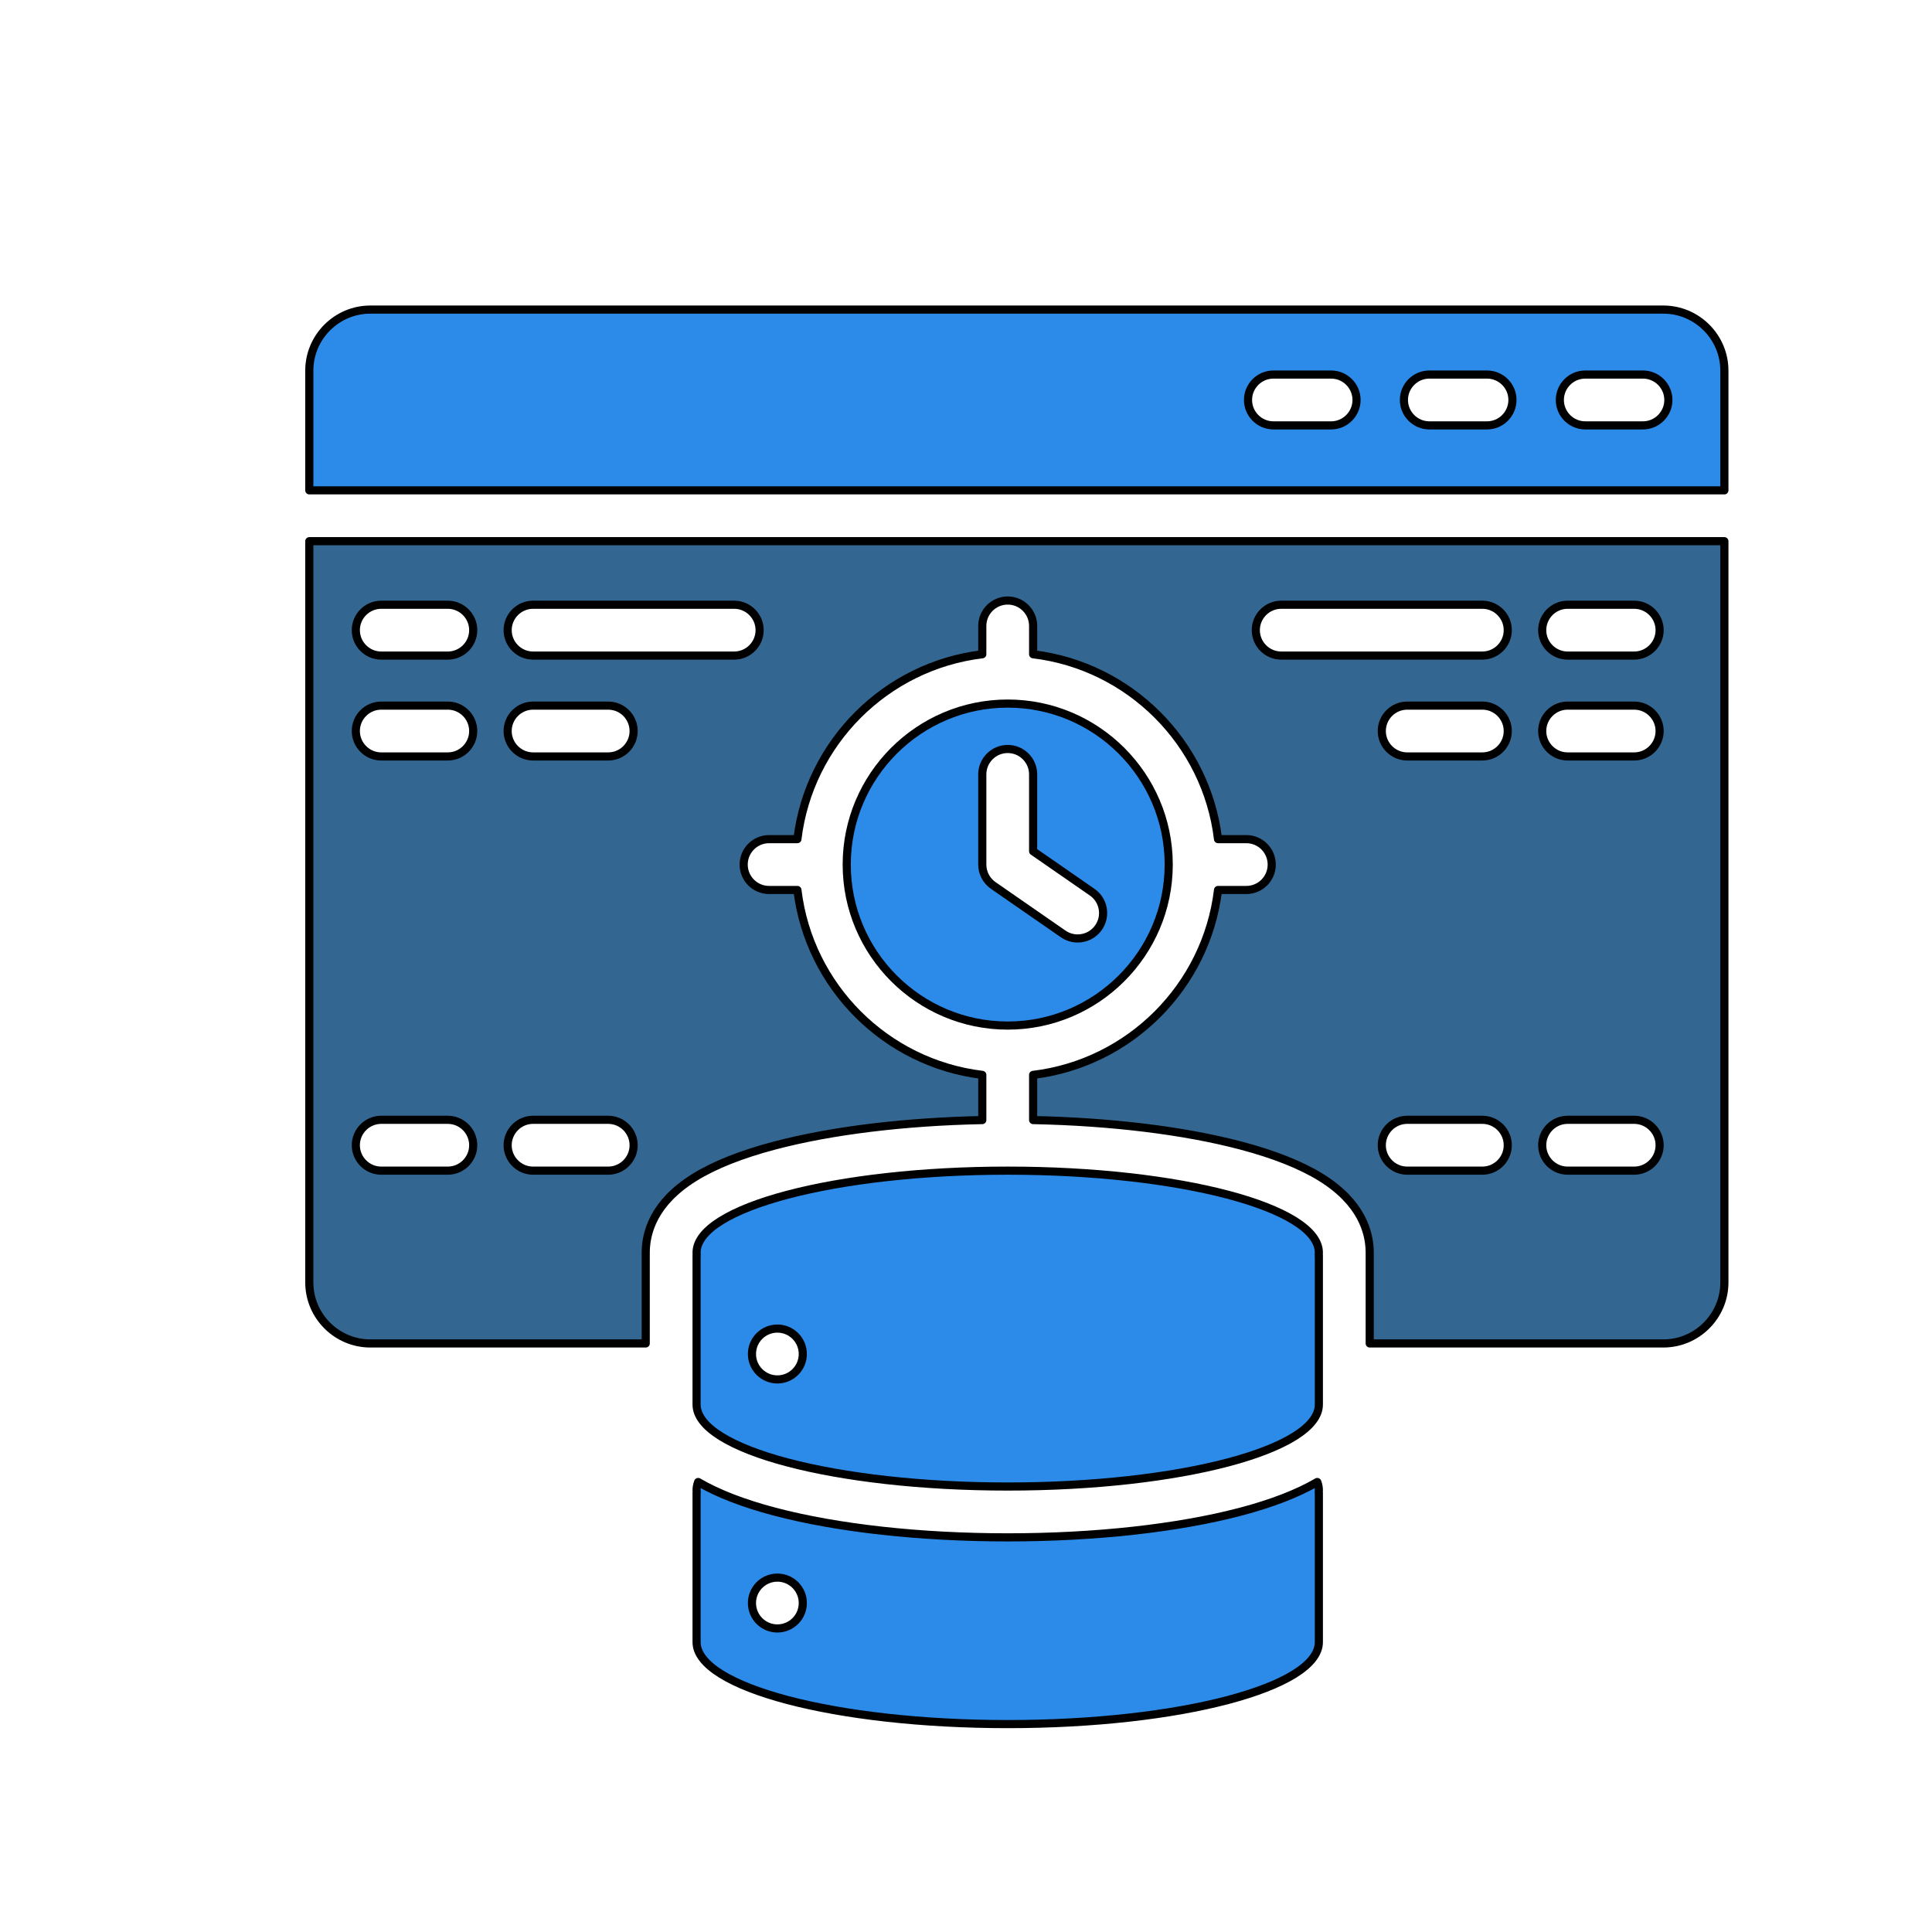
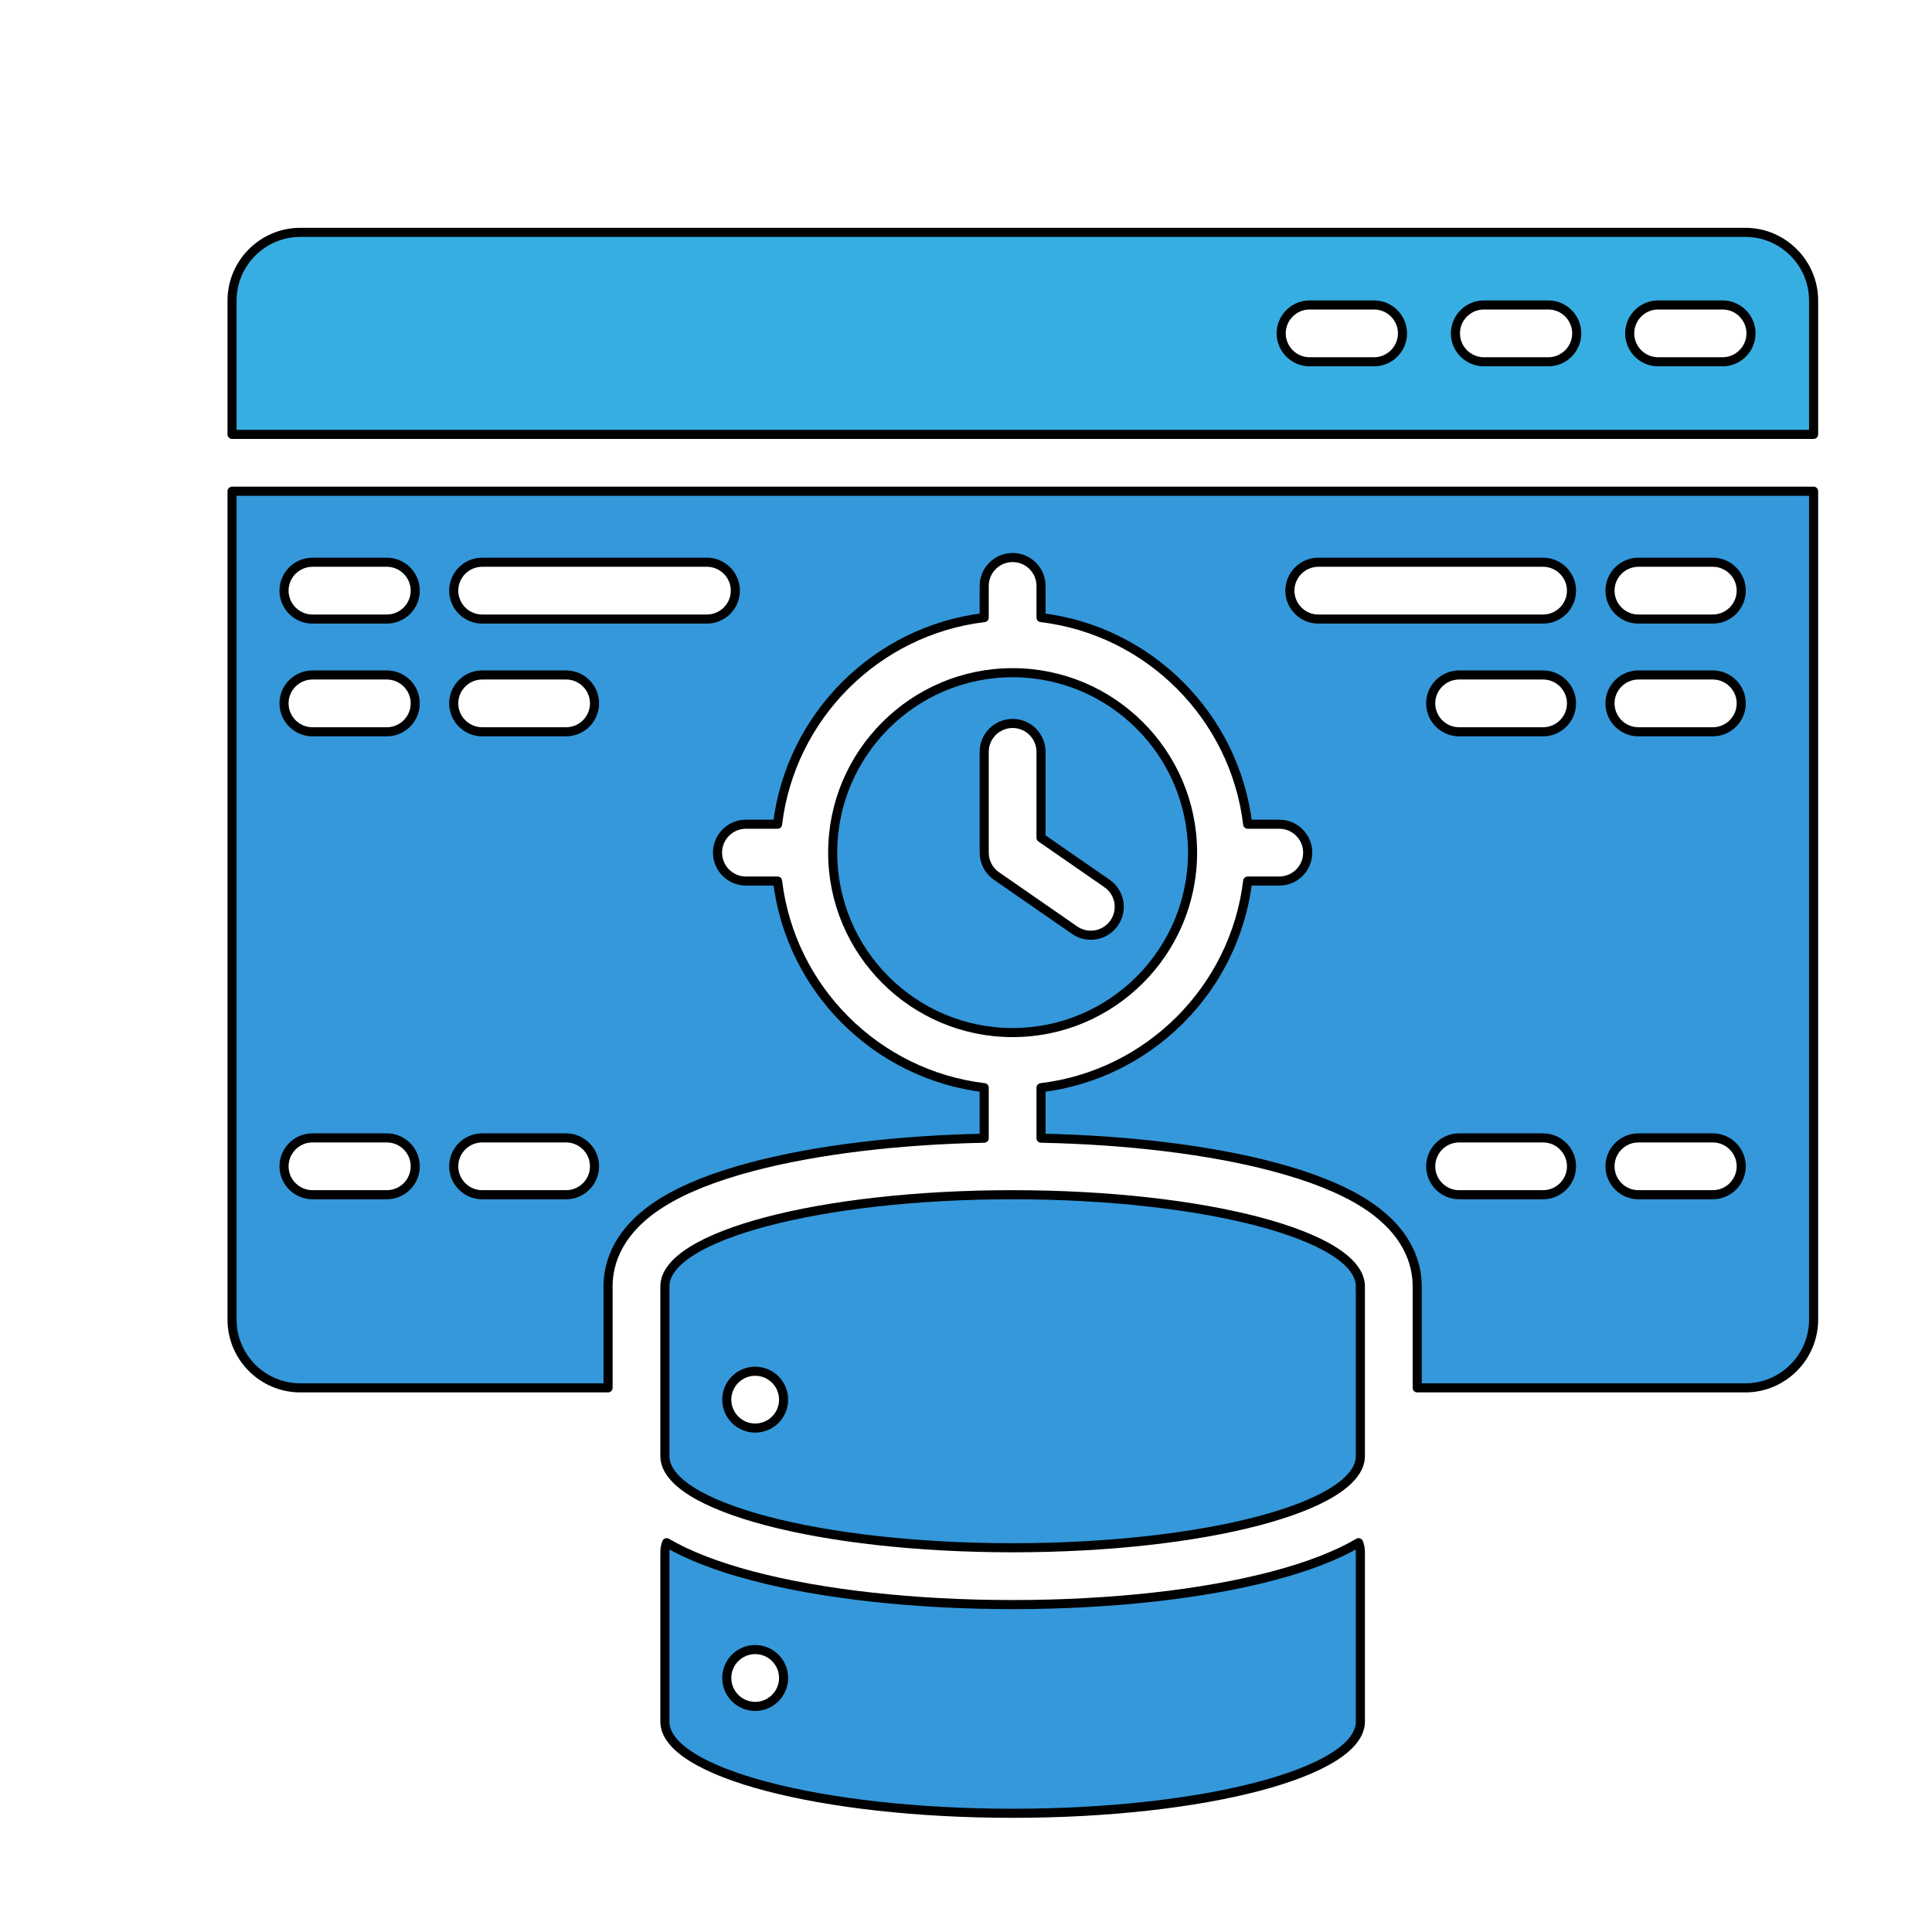
- <svg xmlns="http://www.w3.org/2000/svg" width="60px" height="60px" viewBox="0 0 950 950" fill="none">
+ <svg xmlns="http://www.w3.org/2000/svg" width="60px" height="60px" viewBox="50 50 850 850" fill="none">
  <g>
-     <path d="M152.09,182.23v58.88h695.82v-58.88c0-16.5-13.5-30-30-30H182.09   C165.59,152.23,152.09,165.73,152.09,182.23z M767,196.67c0-6.88,5.62-12.5,12.5-12.5h28.37c3.43,0,6.56,1.4,8.83,3.67   c2.26,2.27,3.67,5.39,3.67,8.83c0,6.87-5.63,12.5-12.5,12.5H779.5c-3.44,0-6.56-1.41-8.83-3.67C768.4,203.23,767,200.11,767,196.67   z M690.33,196.67c0-6.88,5.63-12.5,12.5-12.5h28.37c3.44,0,6.56,1.4,8.83,3.67c2.27,2.27,3.67,5.39,3.67,8.83   c0,6.87-5.62,12.5-12.5,12.5h-28.37c-3.43,0-6.56-1.41-8.83-3.67C691.74,203.23,690.33,200.11,690.33,196.67z M613.67,196.67   c0-6.88,5.62-12.5,12.5-12.5h28.37c3.44,0,6.56,1.4,8.83,3.67c2.26,2.27,3.67,5.39,3.67,8.83c0,6.87-5.63,12.5-12.5,12.5h-28.37   c-3.44,0-6.57-1.41-8.83-3.67C615.08,203.23,613.67,200.11,613.67,196.67z" stroke="#000000" stroke-width="4" stroke-linejoin="round" style="fill:#2c8be9;" />
-     <path d="M495.51,575.63c-84.49,0-152.99,18.06-152.99,40.33c0,0.39,0.03,0.77,0.07,1.16h-0.07v73.49   c0,22.28,68.5,40.34,152.99,40.34c84.5,0,153-18.06,153-40.34v-73.49h-0.07c0.04-0.39,0.07-0.77,0.07-1.16   C648.51,593.69,580.01,575.63,495.51,575.63z M382.25,678.29c-6.9,0-12.5-5.6-12.5-12.5c0-6.91,5.6-12.5,12.5-12.5   s12.5,5.59,12.5,12.5C394.75,672.69,389.15,678.29,382.25,678.29z" stroke="#000000" stroke-width="4" stroke-linejoin="round" style="fill:#2c8be9;" />
-     <path d="M647.74,728.72c-9.62,5.63-22.28,10.53-37.67,14.59c-30.92,8.15-71.6,12.64-114.56,12.64   c-42.95,0-83.63-4.49-114.55-12.64c-15.4-4.06-28.06-8.96-37.67-14.59c-0.51,1.34-0.77,2.69-0.77,4.07c0,0.38,0.03,0.77,0.07,1.15   h-0.07v73.5c0,22.27,68.5,40.33,152.99,40.33c84.5,0,153-18.06,153-40.33v-73.5h-0.07c0.04-0.38,0.07-0.77,0.07-1.15   C648.51,731.41,648.25,730.06,647.74,728.72z M382.25,800.74c-6.9,0-12.5-5.6-12.5-12.5c0-6.9,5.6-12.5,12.5-12.5   s12.5,5.6,12.5,12.5C394.75,795.14,389.15,800.74,382.25,800.74z" stroke="#000000" stroke-width="4" stroke-linejoin="round" style="fill:#2c8be9;" />
-     <path d="M495.51,345.96c-43.65,0-79.16,35.51-79.16,79.16c0,43.66,35.51,79.17,79.16,79.17   c43.6,0,79.07-35.42,79.17-78.99c0-0.06-0.01-0.12-0.01-0.18s0.01-0.12,0.01-0.18C574.58,381.37,539.11,345.96,495.51,345.96z    M540.19,456.08c-2.42,3.5-6.32,5.38-10.28,5.38c-2.46,0-4.94-0.72-7.11-2.22l-34.41-23.84c-3.37-2.34-5.38-6.18-5.38-10.28v-44.33   c0-6.9,5.6-12.5,12.5-12.5c6.91,0,12.5,5.6,12.5,12.5v37.79l29.03,20.11C542.71,442.62,544.13,450.41,540.19,456.08z" stroke="#000000" stroke-width="4" stroke-linejoin="round" style="fill:#2c8be9;" />
-     <path d="M152.09,630.6c0,16.5,13.5,30,30,30h135.43v-43.48c0-0.18,0-0.36,0.01-0.54   c-0.01-0.2-0.01-0.41-0.01-0.62c0-10.07,4.13-24.65,23.8-36.91c9.83-6.13,23.17-11.44,39.64-15.78   c27.9-7.36,63.76-11.73,102.05-12.51v-22.22c-47.46-5.71-85.21-43.45-90.91-90.92h-13.92c-6.9,0-12.5-5.59-12.5-12.5   c0-6.9,5.6-12.5,12.5-12.5h13.92c5.7-47.46,43.45-85.21,90.91-90.91v-13.92c0-6.9,5.6-12.5,12.5-12.5c6.91,0,12.5,5.6,12.5,12.5   v13.92c47.47,5.7,85.22,43.45,90.92,90.91h13.9c6.91,0,12.5,5.6,12.5,12.5c0,6.91-5.59,12.5-12.5,12.5h-13.9   c-5.7,47.47-43.45,85.21-90.92,90.92v22.22c38.3,0.78,74.16,5.15,102.06,12.51c16.47,4.34,29.81,9.65,39.64,15.78   c19.67,12.26,23.8,26.84,23.8,36.91c0,0.2,0,0.41-0.01,0.62c0.01,0.18,0.01,0.36,0.01,0.54v43.48h144.4c16.5,0,30-13.5,30-30   V266.11H152.09V630.6z M737.73,571.96c-2.27,2.26-5.39,3.67-8.83,3.67h-36.95c-6.88,0-12.5-5.63-12.5-12.5   c0-3.44,1.41-6.56,3.67-8.83c2.26-2.27,5.39-3.67,8.83-3.67h36.95c6.87,0,12.5,5.62,12.5,12.5   C741.4,566.57,739.99,569.69,737.73,571.96z M737.73,368.29c-2.27,2.26-5.39,3.67-8.83,3.67h-36.95c-6.88,0-12.5-5.63-12.5-12.5   c0-3.44,1.41-6.57,3.67-8.83c2.26-2.26,5.39-3.67,8.83-3.67h36.95c6.87,0,12.5,5.62,12.5,12.5   C741.4,362.89,739.99,366.02,737.73,368.29z M762,301.03c2.26-2.26,5.39-3.67,8.83-3.67h32.74c6.87,0,12.5,5.63,12.5,12.5   c0,3.44-1.41,6.57-3.67,8.83c-2.27,2.26-5.4,3.67-8.83,3.67h-32.74c-6.88,0-12.5-5.62-12.5-12.5   C758.33,306.43,759.74,303.3,762,301.03z M762,350.63c2.26-2.26,5.39-3.67,8.83-3.67h32.74c6.87,0,12.5,5.62,12.5,12.5   c0,3.43-1.41,6.56-3.67,8.83c-2.27,2.26-5.4,3.67-8.83,3.67h-32.74c-6.88,0-12.5-5.63-12.5-12.5   C758.33,356.02,759.74,352.89,762,350.63z M762,554.3c2.26-2.27,5.39-3.67,8.83-3.67h32.74c6.87,0,12.5,5.62,12.5,12.5   c0,3.44-1.41,6.56-3.67,8.83c-2.27,2.26-5.4,3.67-8.83,3.67h-32.74c-6.88,0-12.5-5.63-12.5-12.5   C758.33,559.69,759.74,556.57,762,554.3z M621.17,301.03c2.27-2.26,5.39-3.67,8.83-3.67h98.9c6.87,0,12.5,5.63,12.5,12.5   c0,3.44-1.41,6.57-3.67,8.83c-2.27,2.26-5.39,3.67-8.83,3.67H630c-6.88,0-12.5-5.62-12.5-12.5   C617.5,306.43,618.9,303.3,621.17,301.03z M253.29,301.03c2.27-2.26,5.39-3.67,8.83-3.67h98.9c6.88,0,12.5,5.63,12.5,12.5   c0,3.44-1.4,6.57-3.67,8.83s-5.39,3.67-8.83,3.67h-98.9c-6.87,0-12.5-5.62-12.5-12.5C249.62,306.43,251.03,303.3,253.29,301.03z    M253.29,350.63c2.27-2.26,5.39-3.67,8.83-3.67h36.95c6.88,0,12.5,5.62,12.5,12.5c0,3.43-1.41,6.56-3.67,8.83   c-2.26,2.26-5.39,3.67-8.83,3.67h-36.95c-6.87,0-12.5-5.63-12.5-12.5C249.62,356.02,251.03,352.89,253.29,350.63z M253.29,554.3   c2.27-2.27,5.39-3.67,8.83-3.67h36.95c6.88,0,12.5,5.62,12.5,12.5c0,3.44-1.41,6.56-3.67,8.83c-2.26,2.26-5.39,3.67-8.83,3.67   h-36.95c-6.87,0-12.5-5.63-12.5-12.5C249.62,559.69,251.03,556.57,253.29,554.3z M178.63,301.03c2.27-2.26,5.39-3.67,8.83-3.67   h32.73c6.88,0,12.5,5.63,12.5,12.5c0,3.44-1.41,6.57-3.67,8.83c-2.26,2.26-5.39,3.67-8.83,3.67h-32.73c-6.88,0-12.5-5.62-12.5-12.5   C174.96,306.43,176.36,303.3,178.63,301.03z M178.63,350.63c2.27-2.26,5.39-3.67,8.83-3.67h32.73c6.88,0,12.5,5.62,12.5,12.5   c0,3.43-1.41,6.56-3.67,8.83c-2.26,2.26-5.39,3.67-8.83,3.67h-32.73c-6.88,0-12.5-5.63-12.5-12.5   C174.96,356.02,176.36,352.89,178.63,350.63z M178.63,554.3c2.27-2.27,5.39-3.67,8.83-3.67h32.73c6.88,0,12.5,5.62,12.5,12.5   c0,3.44-1.41,6.56-3.67,8.83c-2.26,2.26-5.39,3.67-8.83,3.67h-32.73c-6.88,0-12.5-5.63-12.5-12.5   C174.96,559.69,176.36,556.57,178.63,554.3z" stroke="#000000" stroke-width="4" stroke-linejoin="round" style="fill:#336791;" />
+     <path d="M152.09,182.23v58.88h695.82v-58.88c0-16.5-13.5-30-30-30H182.09   C165.59,152.23,152.09,165.73,152.09,182.23z M767,196.67c0-6.88,5.62-12.5,12.5-12.5h28.37c3.43,0,6.56,1.4,8.83,3.67   c2.26,2.27,3.67,5.39,3.67,8.83c0,6.87-5.63,12.5-12.5,12.5H779.5c-3.44,0-6.56-1.41-8.83-3.67C768.4,203.23,767,200.11,767,196.67   z M690.33,196.67c0-6.88,5.63-12.5,12.5-12.5h28.37c3.44,0,6.56,1.4,8.83,3.67c2.27,2.27,3.67,5.39,3.67,8.83   c0,6.87-5.62,12.5-12.5,12.5h-28.37c-3.43,0-6.56-1.41-8.83-3.67C691.74,203.23,690.33,200.11,690.33,196.67z M613.67,196.67   c0-6.88,5.62-12.5,12.5-12.5h28.37c3.44,0,6.56,1.4,8.83,3.67c2.26,2.27,3.67,5.39,3.67,8.83c0,6.87-5.63,12.5-12.5,12.5h-28.37   c-3.44,0-6.57-1.41-8.83-3.67C615.08,203.23,613.67,200.11,613.67,196.67z" stroke="#000000" stroke-width="4" stroke-linejoin="round" style="fill:#37AEE2;" />
+     <path d="M495.51,575.63c-84.49,0-152.99,18.06-152.99,40.33c0,0.39,0.03,0.77,0.07,1.16h-0.07v73.49   c0,22.28,68.5,40.34,152.99,40.34c84.5,0,153-18.06,153-40.34v-73.49h-0.07c0.04-0.39,0.07-0.77,0.07-1.16   C648.51,593.69,580.01,575.63,495.51,575.63z M382.25,678.29c-6.9,0-12.5-5.6-12.5-12.5c0-6.91,5.6-12.5,12.5-12.5   s12.5,5.59,12.5,12.5C394.75,672.69,389.15,678.29,382.25,678.29z" stroke="#000000" stroke-width="4" stroke-linejoin="round" style="fill:#3498DB;" />
+     <path d="M647.74,728.72c-9.62,5.63-22.28,10.53-37.67,14.59c-30.92,8.15-71.6,12.64-114.56,12.64   c-42.95,0-83.63-4.49-114.55-12.64c-15.4-4.06-28.06-8.96-37.67-14.59c-0.51,1.34-0.77,2.69-0.77,4.07c0,0.38,0.03,0.77,0.07,1.15   h-0.07v73.5c0,22.27,68.5,40.33,152.99,40.33c84.5,0,153-18.06,153-40.33v-73.5h-0.07c0.04-0.38,0.07-0.77,0.07-1.15   C648.51,731.41,648.25,730.06,647.74,728.72z M382.25,800.74c-6.9,0-12.5-5.6-12.5-12.5c0-6.9,5.6-12.5,12.5-12.5   s12.5,5.6,12.5,12.5C394.75,795.14,389.15,800.74,382.25,800.74z" stroke="#000000" stroke-width="4" stroke-linejoin="round" style="fill:#3498DB;" />
+     <path d="M495.51,345.96c-43.65,0-79.16,35.51-79.16,79.16c0,43.66,35.51,79.17,79.16,79.17   c43.6,0,79.07-35.42,79.17-78.99c0-0.06-0.01-0.12-0.01-0.18s0.01-0.12,0.01-0.18C574.58,381.37,539.11,345.96,495.51,345.96z    M540.19,456.08c-2.42,3.5-6.32,5.38-10.28,5.38c-2.46,0-4.94-0.72-7.11-2.22l-34.41-23.84c-3.37-2.34-5.38-6.18-5.38-10.28v-44.33   c0-6.9,5.6-12.5,12.5-12.5c6.91,0,12.5,5.6,12.5,12.5v37.79l29.03,20.11C542.71,442.62,544.13,450.41,540.19,456.08z" stroke="#000000" stroke-width="4" stroke-linejoin="round" style="fill:#3498DB;" />
+     <path d="M152.09,630.6c0,16.5,13.5,30,30,30h135.43v-43.48c0-0.18,0-0.36,0.01-0.54   c-0.01-0.2-0.01-0.41-0.01-0.62c0-10.07,4.13-24.65,23.8-36.91c9.83-6.13,23.17-11.44,39.64-15.78   c27.9-7.36,63.76-11.73,102.05-12.51v-22.22c-47.46-5.71-85.21-43.45-90.91-90.92h-13.92c-6.9,0-12.5-5.59-12.5-12.5   c0-6.9,5.6-12.5,12.5-12.5h13.92c5.7-47.46,43.45-85.21,90.91-90.91v-13.92c0-6.9,5.6-12.5,12.5-12.5c6.91,0,12.5,5.6,12.5,12.5   v13.92c47.47,5.7,85.22,43.45,90.92,90.91h13.9c6.91,0,12.5,5.6,12.5,12.5c0,6.91-5.59,12.5-12.5,12.5h-13.9   c-5.7,47.47-43.45,85.21-90.92,90.92v22.22c38.3,0.78,74.16,5.15,102.06,12.51c16.47,4.34,29.81,9.65,39.64,15.78   c19.67,12.26,23.8,26.84,23.8,36.91c0,0.2,0,0.41-0.01,0.62c0.01,0.18,0.01,0.36,0.01,0.54v43.48h144.4c16.5,0,30-13.5,30-30   V266.11H152.09V630.6z M737.73,571.96c-2.27,2.26-5.39,3.67-8.83,3.67h-36.95c-6.88,0-12.5-5.63-12.5-12.5   c0-3.44,1.41-6.56,3.67-8.83c2.26-2.27,5.39-3.67,8.83-3.67h36.95c6.87,0,12.5,5.62,12.5,12.5   C741.4,566.57,739.99,569.69,737.73,571.96z M737.73,368.29c-2.27,2.26-5.39,3.67-8.83,3.67h-36.95c-6.88,0-12.5-5.63-12.5-12.5   c0-3.44,1.41-6.57,3.67-8.83c2.26-2.26,5.39-3.67,8.83-3.67h36.95c6.87,0,12.5,5.62,12.5,12.5   C741.4,362.89,739.99,366.02,737.73,368.29z M762,301.03c2.26-2.26,5.39-3.67,8.83-3.67h32.74c6.87,0,12.5,5.63,12.5,12.5   c0,3.44-1.41,6.57-3.67,8.83c-2.27,2.26-5.4,3.67-8.83,3.67h-32.74c-6.88,0-12.5-5.62-12.5-12.5   C758.33,306.43,759.74,303.3,762,301.03z M762,350.63c2.26-2.26,5.39-3.67,8.83-3.67h32.74c6.87,0,12.5,5.62,12.5,12.5   c0,3.43-1.41,6.56-3.67,8.83c-2.27,2.26-5.4,3.67-8.83,3.67h-32.74c-6.88,0-12.5-5.63-12.5-12.5   C758.33,356.02,759.74,352.89,762,350.63z M762,554.3c2.26-2.27,5.39-3.67,8.83-3.67h32.74c6.87,0,12.5,5.62,12.5,12.5   c0,3.44-1.41,6.56-3.67,8.83c-2.27,2.26-5.4,3.67-8.83,3.67h-32.74c-6.88,0-12.5-5.63-12.5-12.5   C758.33,559.69,759.74,556.57,762,554.3z M621.17,301.03c2.27-2.26,5.39-3.67,8.83-3.67h98.9c6.87,0,12.5,5.63,12.5,12.5   c0,3.44-1.41,6.57-3.67,8.83c-2.27,2.26-5.39,3.67-8.83,3.67H630c-6.88,0-12.5-5.62-12.5-12.5   C617.5,306.43,618.9,303.3,621.17,301.03z M253.29,301.03c2.27-2.26,5.39-3.67,8.83-3.67h98.9c6.88,0,12.5,5.63,12.5,12.5   c0,3.44-1.4,6.57-3.67,8.83s-5.39,3.67-8.83,3.67h-98.9c-6.87,0-12.5-5.62-12.5-12.5C249.62,306.43,251.03,303.3,253.29,301.03z    M253.29,350.63c2.27-2.26,5.39-3.67,8.83-3.67h36.95c6.88,0,12.5,5.62,12.5,12.5c0,3.43-1.41,6.56-3.67,8.83   c-2.26,2.26-5.39,3.67-8.83,3.67h-36.95c-6.87,0-12.5-5.63-12.5-12.5C249.62,356.02,251.03,352.89,253.29,350.63z M253.29,554.3   c2.27-2.27,5.39-3.67,8.83-3.67h36.95c6.88,0,12.5,5.62,12.5,12.5c0,3.44-1.41,6.56-3.67,8.83c-2.26,2.26-5.39,3.67-8.83,3.67   h-36.95c-6.87,0-12.5-5.63-12.5-12.5C249.62,559.69,251.03,556.57,253.29,554.3z M178.63,301.03c2.27-2.26,5.39-3.67,8.83-3.67   h32.73c6.88,0,12.5,5.63,12.5,12.5c0,3.44-1.41,6.57-3.67,8.83c-2.26,2.26-5.39,3.67-8.83,3.67h-32.73c-6.88,0-12.5-5.62-12.5-12.5   C174.96,306.43,176.36,303.3,178.63,301.03z M178.63,350.63c2.27-2.26,5.39-3.67,8.83-3.67h32.73c6.88,0,12.5,5.62,12.5,12.5   c0,3.43-1.41,6.56-3.67,8.83c-2.26,2.26-5.39,3.67-8.83,3.67h-32.73c-6.88,0-12.5-5.63-12.5-12.5   C174.96,356.02,176.36,352.89,178.63,350.63z M178.63,554.3c2.27-2.27,5.39-3.67,8.83-3.67h32.73c6.88,0,12.5,5.62,12.5,12.5   c0,3.44-1.41,6.56-3.67,8.83c-2.26,2.26-5.39,3.67-8.83,3.67h-32.73c-6.88,0-12.5-5.63-12.5-12.5   C174.96,559.69,176.36,556.57,178.63,554.3z" stroke="#000000" stroke-width="4" stroke-linejoin="round" style="fill:#3498DB;" />
  </g>
</svg>
